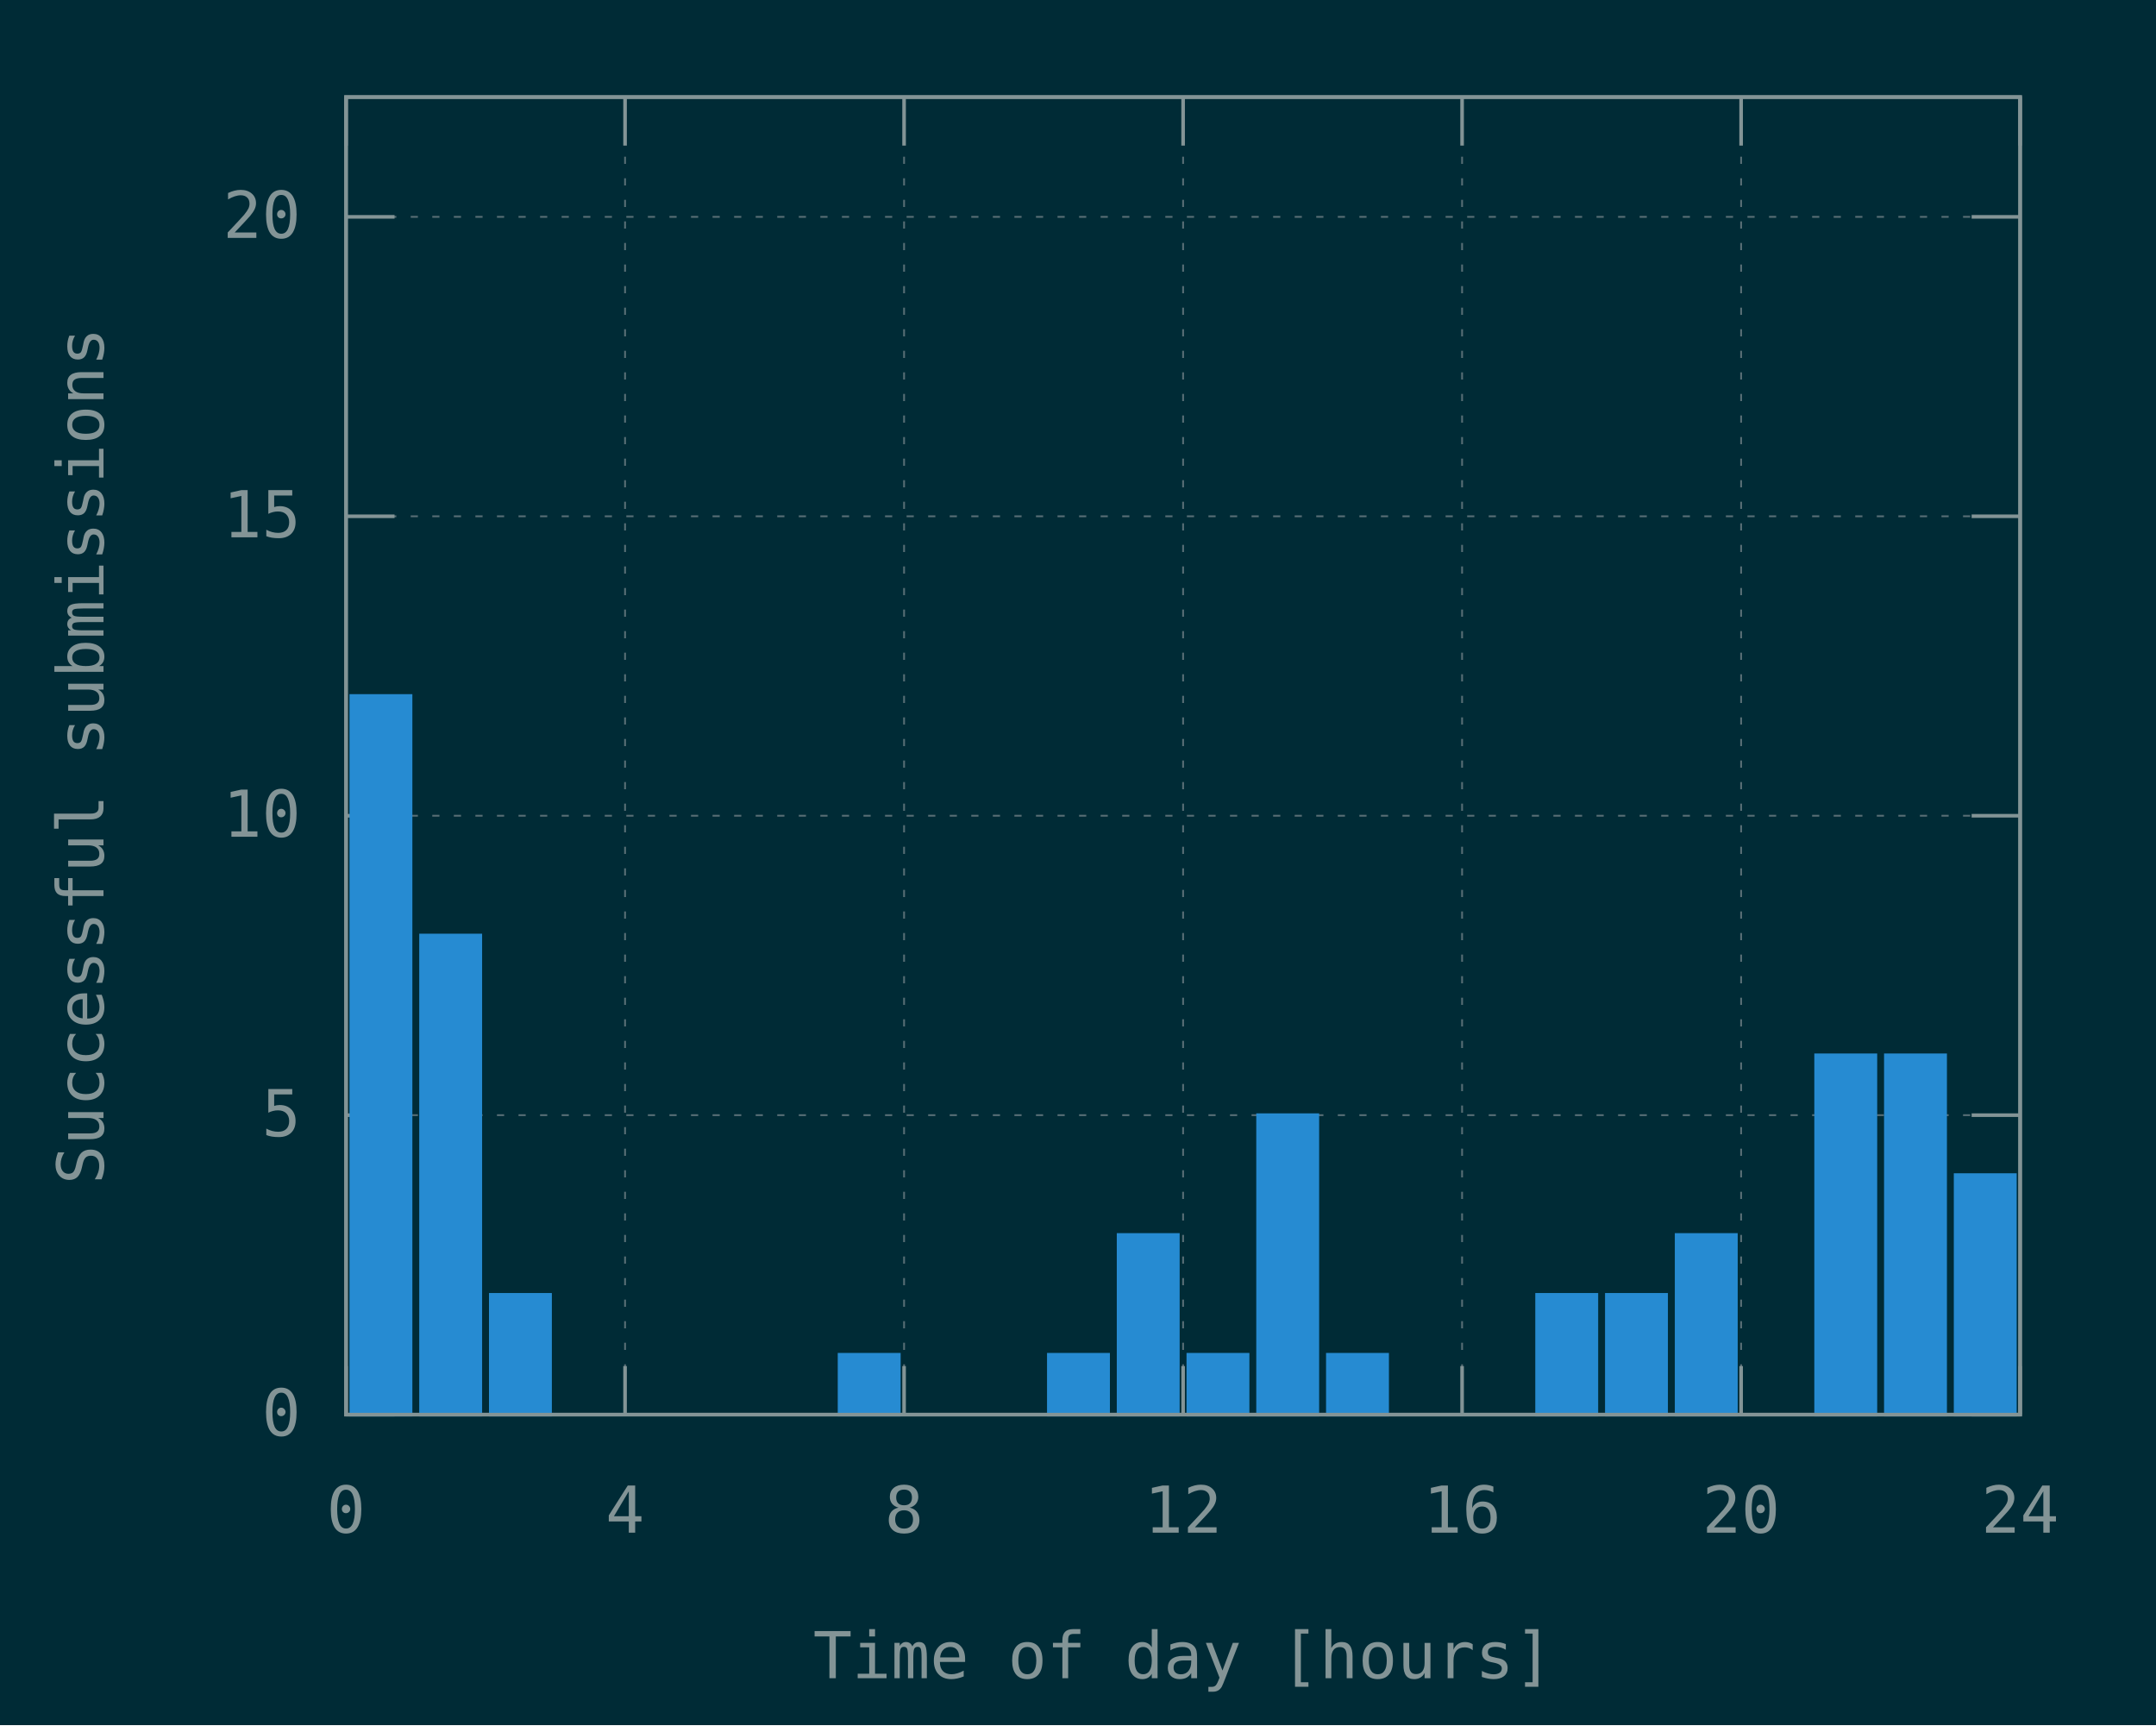
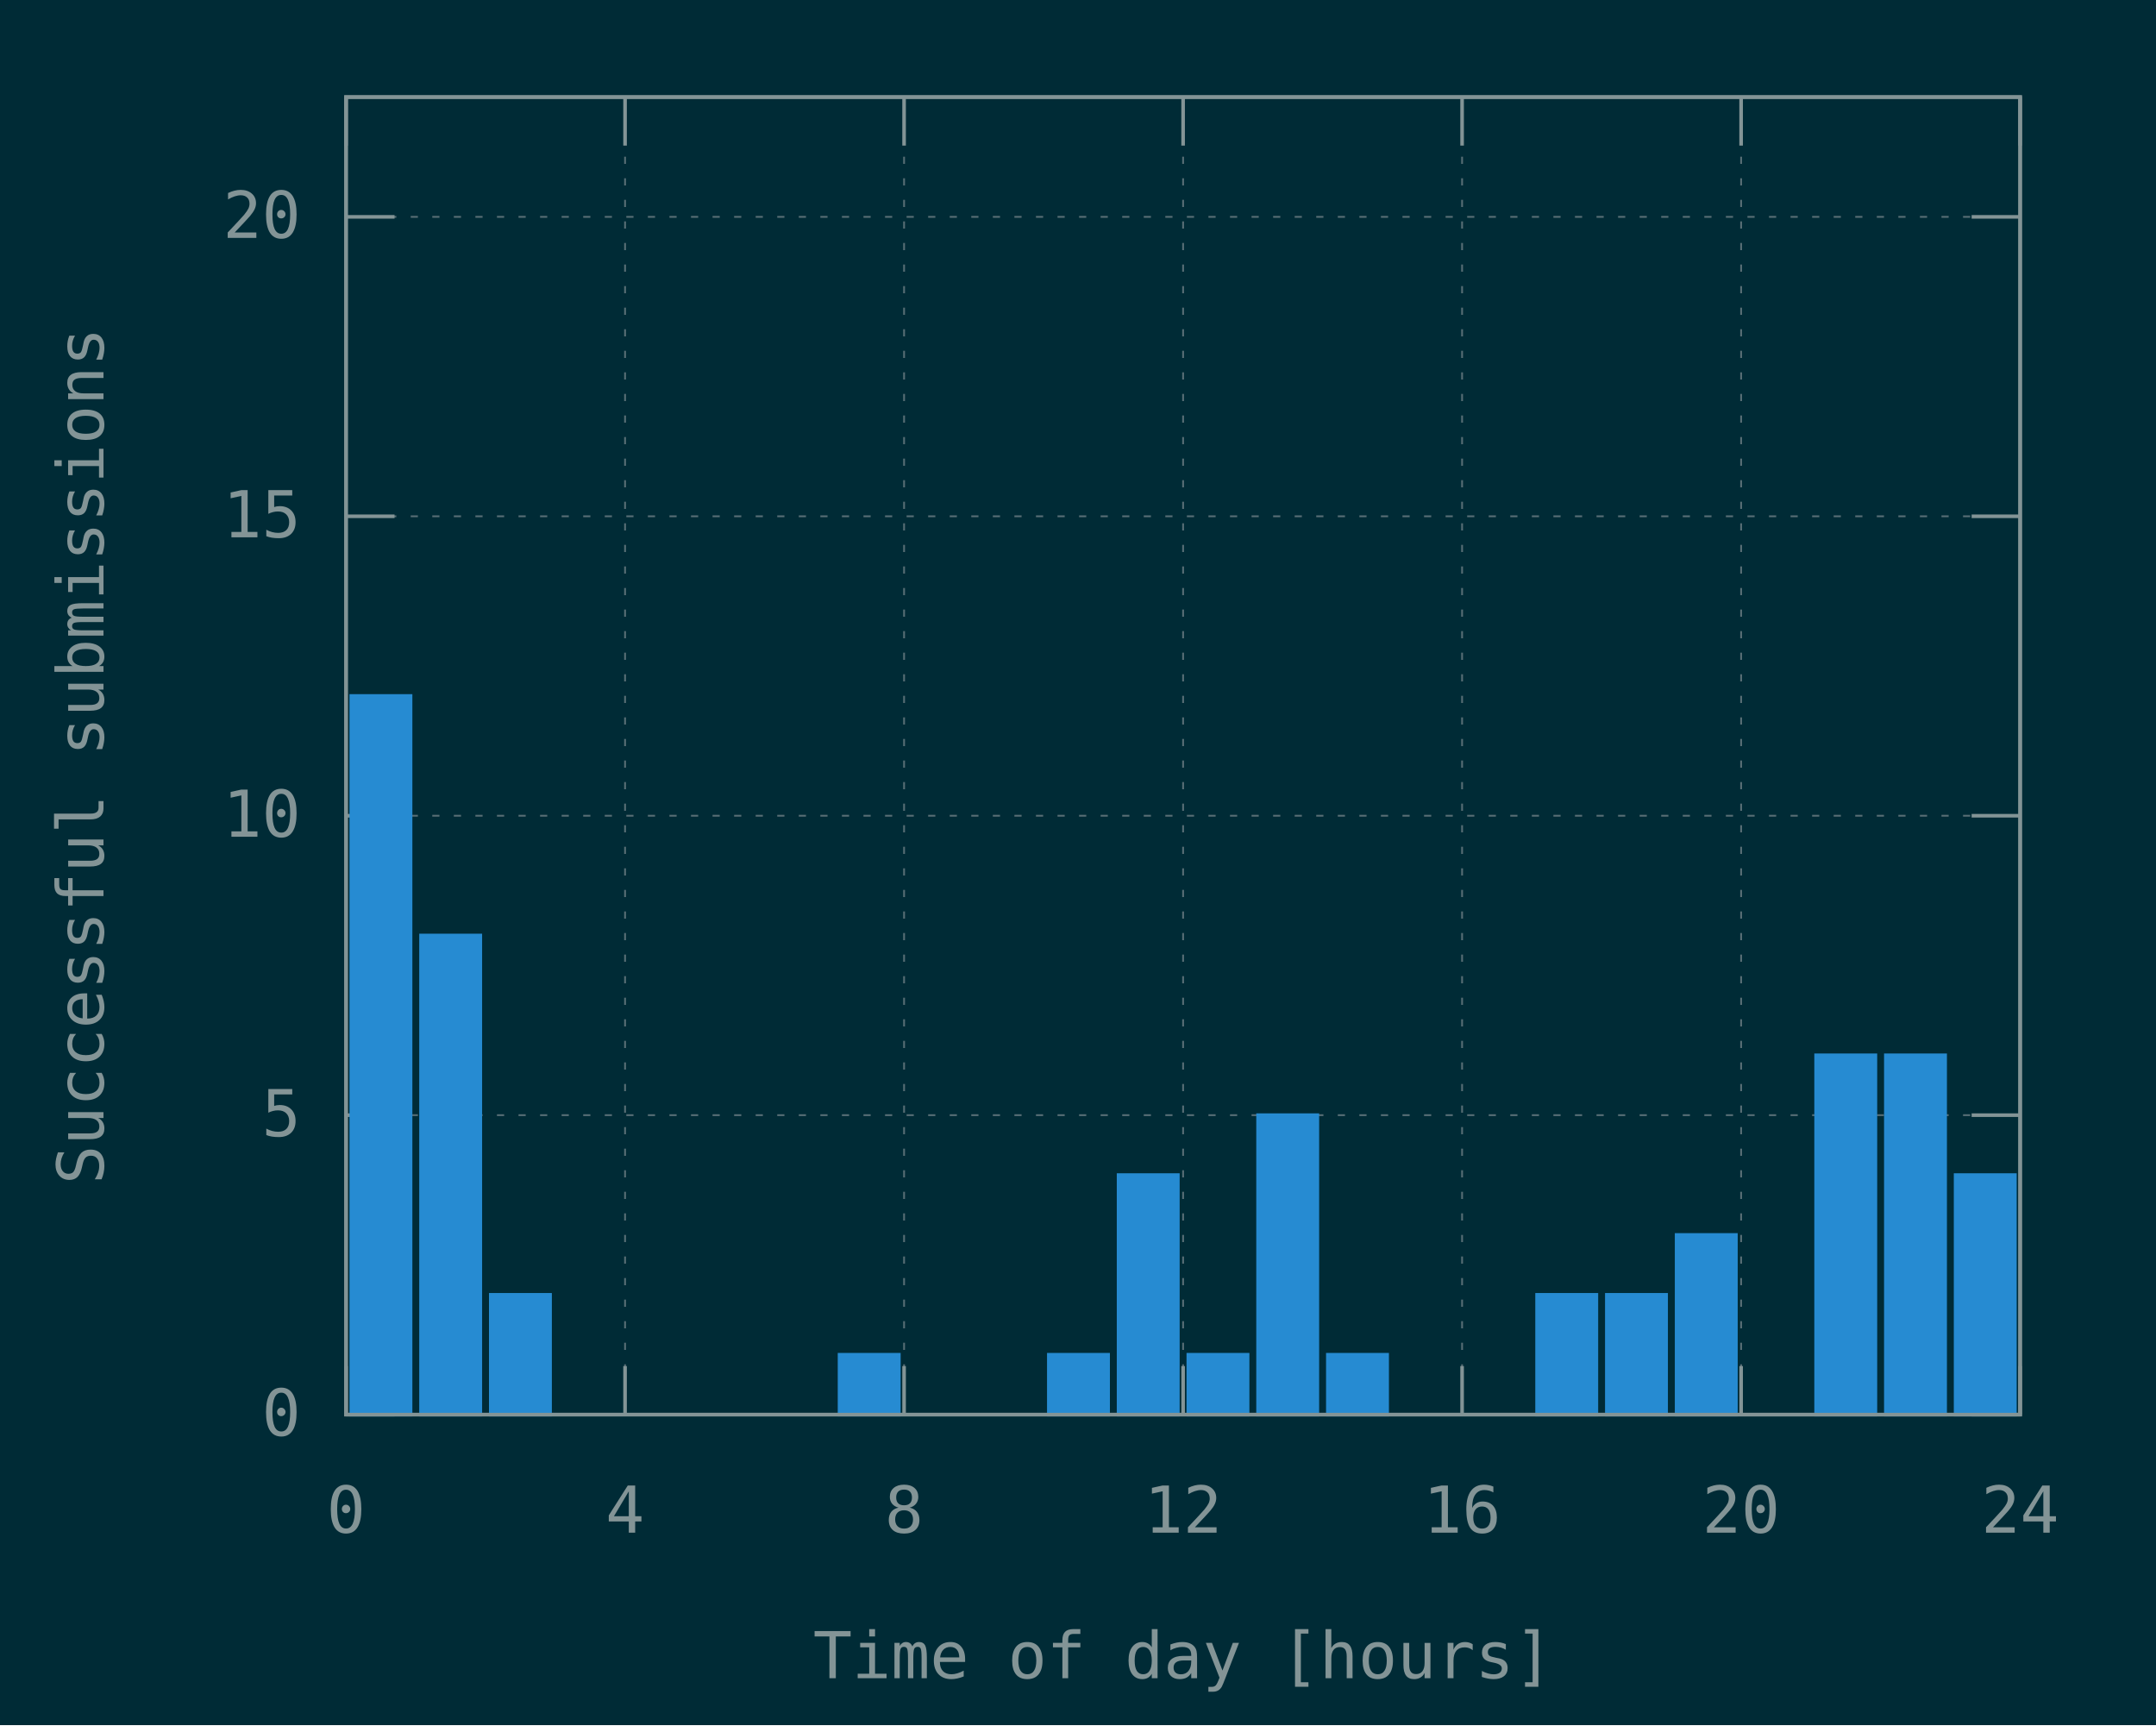
<svg xmlns="http://www.w3.org/2000/svg" xmlns:xlink="http://www.w3.org/1999/xlink" width="600" height="480" viewBox="0 0 600 480">
  <g id="gnuplot_canvas">
    <rect x="0" y="0" width="600" height="480" fill="#002b36" />
    <defs>
      <circle id="gpDot" r="0.5" stroke-width="0.5" stroke="currentColor" />
      <path id="gpPt0" stroke-width="0.148" stroke="currentColor" d="M-1,0 h2 M0,-1 v2" />
      <path id="gpPt1" stroke-width="0.148" stroke="currentColor" d="M-1,-1 L1,1 M1,-1 L-1,1" />
      <path id="gpPt2" stroke-width="0.148" stroke="currentColor" d="M-1,0 L1,0 M0,-1 L0,1 M-1,-1 L1,1 M-1,1 L1,-1" />
      <rect id="gpPt3" stroke-width="0.148" stroke="currentColor" x="-1" y="-1" width="2" height="2" />
      <rect id="gpPt4" stroke-width="0.148" stroke="currentColor" fill="currentColor" x="-1" y="-1" width="2" height="2" />
      <circle id="gpPt5" stroke-width="0.148" stroke="currentColor" cx="0" cy="0" r="1" />
      <use xlink:href="#gpPt5" id="gpPt6" fill="currentColor" stroke="none" />
      <path id="gpPt7" stroke-width="0.148" stroke="currentColor" d="M0,-1.33 L-1.33,0.67 L1.33,0.67 z" />
      <use xlink:href="#gpPt7" id="gpPt8" fill="currentColor" stroke="none" />
      <use xlink:href="#gpPt7" id="gpPt9" stroke="currentColor" transform="rotate(180)" />
      <use xlink:href="#gpPt9" id="gpPt10" fill="currentColor" stroke="none" />
      <use xlink:href="#gpPt3" id="gpPt11" stroke="currentColor" transform="rotate(45)" />
      <use xlink:href="#gpPt11" id="gpPt12" fill="currentColor" stroke="none" />
      <path id="gpPt13" stroke-width="0.148" stroke="currentColor" d="M0,1.330 L1.265,0.411 L0.782,-1.067 L-0.782,-1.076 L-1.265,0.411 z" />
      <use xlink:href="#gpPt13" id="gpPt14" fill="currentColor" stroke="none" />
      <filter id="textbox" filterUnits="objectBoundingBox" x="0" y="0" height="1" width="1">
        <feFlood flood-color="#002B36" flood-opacity="1" result="bgnd" />
        <feComposite in="SourceGraphic" in2="bgnd" operator="atop" />
      </filter>
      <filter id="greybox" filterUnits="objectBoundingBox" x="0" y="0" height="1" width="1">
        <feFlood flood-color="lightgrey" flood-opacity="1" result="grey" />
        <feComposite in="SourceGraphic" in2="grey" operator="atop" />
      </filter>
    </defs>
    <g fill="none" color="#002B36" stroke="currentColor" stroke-width="1.00" stroke-linecap="butt" stroke-linejoin="miter">
</g>
    <g fill="none" color="black" stroke="currentColor" stroke-width="1.00" stroke-linecap="butt" stroke-linejoin="miter">
</g>
    <g fill="none" color="black" stroke="rgb(131, 148, 150)" stroke-width="0.50" stroke-linecap="butt" stroke-linejoin="miter">
</g>
    <g fill="none" color="gray" stroke="currentColor" stroke-width="0.50" stroke-linecap="butt" stroke-linejoin="miter">
      <path stroke="rgb( 88, 110, 117)" stroke-dasharray="2,4" class="gridline" d="M96.30,393.60 L562.19,393.60  " />
    </g>
    <g fill="none" color="gray" stroke="rgb( 88, 110, 117)" stroke-width="1.00" stroke-linecap="butt" stroke-linejoin="miter">
</g>
    <g fill="none" color="black" stroke="currentColor" stroke-width="1.00" stroke-linecap="butt" stroke-linejoin="miter">
      <path stroke="rgb(131, 148, 150)" d="M96.30,393.60 L109.80,393.60 M562.19,393.60 L548.69,393.60  " />
      <g transform="translate(83.70,399.45)" stroke="none" fill="rgb(131,148,150)" font-family="Inconsolata" font-size="18.00" text-anchor="end">
        <text>
          <tspan font-family="Inconsolata"> 0</tspan>
        </text>
      </g>
    </g>
    <g fill="none" color="black" stroke="currentColor" stroke-width="1.00" stroke-linecap="butt" stroke-linejoin="miter">
</g>
    <g fill="none" color="black" stroke="rgb(131, 148, 150)" stroke-width="0.50" stroke-linecap="butt" stroke-linejoin="miter">
</g>
    <g fill="none" color="gray" stroke="currentColor" stroke-width="0.50" stroke-linecap="butt" stroke-linejoin="miter">
      <path stroke="rgb( 88, 110, 117)" stroke-dasharray="2,4" class="gridline" d="M96.30,310.28 L562.19,310.28  " />
    </g>
    <g fill="none" color="gray" stroke="rgb( 88, 110, 117)" stroke-width="1.00" stroke-linecap="butt" stroke-linejoin="miter">
</g>
    <g fill="none" color="black" stroke="currentColor" stroke-width="1.00" stroke-linecap="butt" stroke-linejoin="miter">
      <path stroke="rgb(131, 148, 150)" d="M96.30,310.28 L109.80,310.28 M562.19,310.28 L548.69,310.28  " />
      <g transform="translate(83.70,316.13)" stroke="none" fill="rgb(131,148,150)" font-family="Inconsolata" font-size="18.00" text-anchor="end">
        <text>
          <tspan font-family="Inconsolata"> 5</tspan>
        </text>
      </g>
    </g>
    <g fill="none" color="black" stroke="currentColor" stroke-width="1.00" stroke-linecap="butt" stroke-linejoin="miter">
</g>
    <g fill="none" color="black" stroke="rgb(131, 148, 150)" stroke-width="0.50" stroke-linecap="butt" stroke-linejoin="miter">
</g>
    <g fill="none" color="gray" stroke="currentColor" stroke-width="0.50" stroke-linecap="butt" stroke-linejoin="miter">
      <path stroke="rgb( 88, 110, 117)" stroke-dasharray="2,4" class="gridline" d="M96.30,226.97 L562.19,226.97  " />
    </g>
    <g fill="none" color="gray" stroke="rgb( 88, 110, 117)" stroke-width="1.00" stroke-linecap="butt" stroke-linejoin="miter">
</g>
    <g fill="none" color="black" stroke="currentColor" stroke-width="1.00" stroke-linecap="butt" stroke-linejoin="miter">
      <path stroke="rgb(131, 148, 150)" d="M96.30,226.97 L109.80,226.97 M562.19,226.97 L548.69,226.97  " />
      <g transform="translate(83.70,232.82)" stroke="none" fill="rgb(131,148,150)" font-family="Inconsolata" font-size="18.00" text-anchor="end">
        <text>
          <tspan font-family="Inconsolata"> 10</tspan>
        </text>
      </g>
    </g>
    <g fill="none" color="black" stroke="currentColor" stroke-width="1.00" stroke-linecap="butt" stroke-linejoin="miter">
</g>
    <g fill="none" color="black" stroke="rgb(131, 148, 150)" stroke-width="0.50" stroke-linecap="butt" stroke-linejoin="miter">
</g>
    <g fill="none" color="gray" stroke="currentColor" stroke-width="0.50" stroke-linecap="butt" stroke-linejoin="miter">
      <path stroke="rgb( 88, 110, 117)" stroke-dasharray="2,4" class="gridline" d="M96.30,143.65 L562.19,143.65  " />
    </g>
    <g fill="none" color="gray" stroke="rgb( 88, 110, 117)" stroke-width="1.00" stroke-linecap="butt" stroke-linejoin="miter">
</g>
    <g fill="none" color="black" stroke="currentColor" stroke-width="1.00" stroke-linecap="butt" stroke-linejoin="miter">
      <path stroke="rgb(131, 148, 150)" d="M96.30,143.65 L109.80,143.65 M562.19,143.65 L548.69,143.65  " />
      <g transform="translate(83.70,149.50)" stroke="none" fill="rgb(131,148,150)" font-family="Inconsolata" font-size="18.00" text-anchor="end">
        <text>
          <tspan font-family="Inconsolata"> 15</tspan>
        </text>
      </g>
    </g>
    <g fill="none" color="black" stroke="currentColor" stroke-width="1.00" stroke-linecap="butt" stroke-linejoin="miter">
</g>
    <g fill="none" color="black" stroke="rgb(131, 148, 150)" stroke-width="0.50" stroke-linecap="butt" stroke-linejoin="miter">
</g>
    <g fill="none" color="gray" stroke="currentColor" stroke-width="0.50" stroke-linecap="butt" stroke-linejoin="miter">
      <path stroke="rgb( 88, 110, 117)" stroke-dasharray="2,4" class="gridline" d="M96.30,60.34 L562.19,60.34  " />
    </g>
    <g fill="none" color="gray" stroke="rgb( 88, 110, 117)" stroke-width="1.00" stroke-linecap="butt" stroke-linejoin="miter">
</g>
    <g fill="none" color="black" stroke="currentColor" stroke-width="1.00" stroke-linecap="butt" stroke-linejoin="miter">
      <path stroke="rgb(131, 148, 150)" d="M96.30,60.34 L109.80,60.34 M562.19,60.34 L548.69,60.34  " />
      <g transform="translate(83.70,66.19)" stroke="none" fill="rgb(131,148,150)" font-family="Inconsolata" font-size="18.00" text-anchor="end">
        <text>
          <tspan font-family="Inconsolata"> 20</tspan>
        </text>
      </g>
    </g>
    <g fill="none" color="black" stroke="currentColor" stroke-width="1.00" stroke-linecap="butt" stroke-linejoin="miter">
</g>
    <g fill="none" color="black" stroke="rgb(131, 148, 150)" stroke-width="0.50" stroke-linecap="butt" stroke-linejoin="miter">
</g>
    <g fill="none" color="gray" stroke="currentColor" stroke-width="0.50" stroke-linecap="butt" stroke-linejoin="miter">
      <path stroke="rgb( 88, 110, 117)" stroke-dasharray="2,4" class="gridline" d="M96.30,393.60 L96.30,27.01  " />
    </g>
    <g fill="none" color="gray" stroke="rgb( 88, 110, 117)" stroke-width="1.00" stroke-linecap="butt" stroke-linejoin="miter">
</g>
    <g fill="none" color="black" stroke="currentColor" stroke-width="1.00" stroke-linecap="butt" stroke-linejoin="miter">
      <path stroke="rgb(131, 148, 150)" d="M96.30,393.60 L96.30,380.10 M96.30,27.01 L96.30,40.51  " />
      <g transform="translate(96.30,426.45)" stroke="none" fill="rgb(131,148,150)" font-family="Inconsolata" font-size="18.00" text-anchor="middle">
        <text>
          <tspan font-family="Inconsolata"> 0</tspan>
        </text>
      </g>
    </g>
    <g fill="none" color="black" stroke="currentColor" stroke-width="1.00" stroke-linecap="butt" stroke-linejoin="miter">
</g>
    <g fill="none" color="black" stroke="rgb(131, 148, 150)" stroke-width="0.50" stroke-linecap="butt" stroke-linejoin="miter">
</g>
    <g fill="none" color="gray" stroke="currentColor" stroke-width="0.50" stroke-linecap="butt" stroke-linejoin="miter">
      <path stroke="rgb( 88, 110, 117)" stroke-dasharray="2,4" class="gridline" d="M173.95,393.60 L173.95,27.01  " />
    </g>
    <g fill="none" color="gray" stroke="rgb( 88, 110, 117)" stroke-width="1.00" stroke-linecap="butt" stroke-linejoin="miter">
</g>
    <g fill="none" color="black" stroke="currentColor" stroke-width="1.00" stroke-linecap="butt" stroke-linejoin="miter">
      <path stroke="rgb(131, 148, 150)" d="M173.95,393.60 L173.95,380.10 M173.95,27.01 L173.95,40.51  " />
      <g transform="translate(173.95,426.45)" stroke="none" fill="rgb(131,148,150)" font-family="Inconsolata" font-size="18.00" text-anchor="middle">
        <text>
          <tspan font-family="Inconsolata"> 4</tspan>
        </text>
      </g>
    </g>
    <g fill="none" color="black" stroke="currentColor" stroke-width="1.00" stroke-linecap="butt" stroke-linejoin="miter">
</g>
    <g fill="none" color="black" stroke="rgb(131, 148, 150)" stroke-width="0.50" stroke-linecap="butt" stroke-linejoin="miter">
</g>
    <g fill="none" color="gray" stroke="currentColor" stroke-width="0.50" stroke-linecap="butt" stroke-linejoin="miter">
      <path stroke="rgb( 88, 110, 117)" stroke-dasharray="2,4" class="gridline" d="M251.60,393.60 L251.60,27.01  " />
    </g>
    <g fill="none" color="gray" stroke="rgb( 88, 110, 117)" stroke-width="1.00" stroke-linecap="butt" stroke-linejoin="miter">
</g>
    <g fill="none" color="black" stroke="currentColor" stroke-width="1.00" stroke-linecap="butt" stroke-linejoin="miter">
      <path stroke="rgb(131, 148, 150)" d="M251.60,393.60 L251.60,380.10 M251.60,27.01 L251.60,40.51  " />
      <g transform="translate(251.60,426.45)" stroke="none" fill="rgb(131,148,150)" font-family="Inconsolata" font-size="18.00" text-anchor="middle">
        <text>
          <tspan font-family="Inconsolata"> 8</tspan>
        </text>
      </g>
    </g>
    <g fill="none" color="black" stroke="currentColor" stroke-width="1.00" stroke-linecap="butt" stroke-linejoin="miter">
</g>
    <g fill="none" color="black" stroke="rgb(131, 148, 150)" stroke-width="0.50" stroke-linecap="butt" stroke-linejoin="miter">
</g>
    <g fill="none" color="gray" stroke="currentColor" stroke-width="0.50" stroke-linecap="butt" stroke-linejoin="miter">
      <path stroke="rgb( 88, 110, 117)" stroke-dasharray="2,4" class="gridline" d="M329.25,393.60 L329.25,27.01  " />
    </g>
    <g fill="none" color="gray" stroke="rgb( 88, 110, 117)" stroke-width="1.00" stroke-linecap="butt" stroke-linejoin="miter">
</g>
    <g fill="none" color="black" stroke="currentColor" stroke-width="1.00" stroke-linecap="butt" stroke-linejoin="miter">
      <path stroke="rgb(131, 148, 150)" d="M329.25,393.60 L329.25,380.10 M329.25,27.01 L329.25,40.51  " />
      <g transform="translate(329.25,426.45)" stroke="none" fill="rgb(131,148,150)" font-family="Inconsolata" font-size="18.00" text-anchor="middle">
        <text>
          <tspan font-family="Inconsolata"> 12</tspan>
        </text>
      </g>
    </g>
    <g fill="none" color="black" stroke="currentColor" stroke-width="1.00" stroke-linecap="butt" stroke-linejoin="miter">
</g>
    <g fill="none" color="black" stroke="rgb(131, 148, 150)" stroke-width="0.50" stroke-linecap="butt" stroke-linejoin="miter">
</g>
    <g fill="none" color="gray" stroke="currentColor" stroke-width="0.50" stroke-linecap="butt" stroke-linejoin="miter">
      <path stroke="rgb( 88, 110, 117)" stroke-dasharray="2,4" class="gridline" d="M406.89,393.60 L406.89,27.01  " />
    </g>
    <g fill="none" color="gray" stroke="rgb( 88, 110, 117)" stroke-width="1.00" stroke-linecap="butt" stroke-linejoin="miter">
</g>
    <g fill="none" color="black" stroke="currentColor" stroke-width="1.00" stroke-linecap="butt" stroke-linejoin="miter">
      <path stroke="rgb(131, 148, 150)" d="M406.89,393.60 L406.89,380.10 M406.89,27.01 L406.89,40.51  " />
      <g transform="translate(406.89,426.45)" stroke="none" fill="rgb(131,148,150)" font-family="Inconsolata" font-size="18.00" text-anchor="middle">
        <text>
          <tspan font-family="Inconsolata"> 16</tspan>
        </text>
      </g>
    </g>
    <g fill="none" color="black" stroke="currentColor" stroke-width="1.00" stroke-linecap="butt" stroke-linejoin="miter">
</g>
    <g fill="none" color="black" stroke="rgb(131, 148, 150)" stroke-width="0.50" stroke-linecap="butt" stroke-linejoin="miter">
</g>
    <g fill="none" color="gray" stroke="currentColor" stroke-width="0.50" stroke-linecap="butt" stroke-linejoin="miter">
      <path stroke="rgb( 88, 110, 117)" stroke-dasharray="2,4" class="gridline" d="M484.54,393.60 L484.54,40.51 L484.54,27.01  " />
    </g>
    <g fill="none" color="gray" stroke="rgb( 88, 110, 117)" stroke-width="1.00" stroke-linecap="butt" stroke-linejoin="miter">
</g>
    <g fill="none" color="black" stroke="currentColor" stroke-width="1.00" stroke-linecap="butt" stroke-linejoin="miter">
      <path stroke="rgb(131, 148, 150)" d="M484.54,393.60 L484.54,380.10 M484.54,27.01 L484.54,40.51  " />
      <g transform="translate(484.54,426.45)" stroke="none" fill="rgb(131,148,150)" font-family="Inconsolata" font-size="18.00" text-anchor="middle">
        <text>
          <tspan font-family="Inconsolata"> 20</tspan>
        </text>
      </g>
    </g>
    <g fill="none" color="black" stroke="currentColor" stroke-width="1.00" stroke-linecap="butt" stroke-linejoin="miter">
</g>
    <g fill="none" color="black" stroke="rgb(131, 148, 150)" stroke-width="0.50" stroke-linecap="butt" stroke-linejoin="miter">
</g>
    <g fill="none" color="gray" stroke="currentColor" stroke-width="0.50" stroke-linecap="butt" stroke-linejoin="miter">
      <path stroke="rgb( 88, 110, 117)" stroke-dasharray="2,4" class="gridline" d="M562.19,393.60 L562.19,27.01  " />
    </g>
    <g fill="none" color="gray" stroke="rgb( 88, 110, 117)" stroke-width="1.00" stroke-linecap="butt" stroke-linejoin="miter">
</g>
    <g fill="none" color="black" stroke="currentColor" stroke-width="1.00" stroke-linecap="butt" stroke-linejoin="miter">
      <path stroke="rgb(131, 148, 150)" d="M562.19,393.60 L562.19,380.10 M562.19,27.01 L562.19,40.51  " />
      <g transform="translate(562.19,426.45)" stroke="none" fill="rgb(131,148,150)" font-family="Inconsolata" font-size="18.00" text-anchor="middle">
        <text>
          <tspan font-family="Inconsolata"> 24</tspan>
        </text>
      </g>
    </g>
    <g fill="none" color="black" stroke="currentColor" stroke-width="1.00" stroke-linecap="butt" stroke-linejoin="miter">
</g>
    <g fill="none" color="black" stroke="currentColor" stroke-width="1.00" stroke-linecap="butt" stroke-linejoin="miter">
      <path stroke="rgb(131, 148, 150)" d="M96.30,27.01 L96.30,393.60 L562.19,393.60 L562.19,27.01 L96.30,27.01 Z  " />
    </g>
    <g fill="none" color="black" stroke="currentColor" stroke-width="1.00" stroke-linecap="butt" stroke-linejoin="miter">
      <g transform="translate(28.80,210.31) rotate(270)" stroke="none" fill="rgb(131,148,150)" font-family="Inconsolata" font-size="18.00" text-anchor="middle">
        <text>
          <tspan font-family="Inconsolata">Successful submissions</tspan>
        </text>
      </g>
    </g>
    <g fill="none" color="black" stroke="currentColor" stroke-width="1.00" stroke-linecap="butt" stroke-linejoin="miter">
      <g transform="translate(329.24,466.95)" stroke="none" fill="rgb(131,148,150)" font-family="Inconsolata" font-size="18.00" text-anchor="middle">
        <text>
          <tspan font-family="Inconsolata">Time of day [hours]</tspan>
        </text>
      </g>
    </g>
    <g fill="none" color="black" stroke="currentColor" stroke-width="1.00" stroke-linecap="butt" stroke-linejoin="miter">
</g>
    <g id="gnuplot_plot_1">
      <g fill="none" color="black" stroke="currentColor" stroke-width="1.00" stroke-linecap="butt" stroke-linejoin="miter">
        <g stroke="none" shape-rendering="crispEdges">
          <polygon fill="rgb( 38, 139, 210)" points="97.76,393.60 114.27,393.60 114.27,193.63 97.76,193.63 " />
        </g>
        <path stroke="rgb( 38, 139, 210)" d="M97.76,393.60 L97.76,193.64 L114.26,193.64 L114.26,393.60 L97.76,393.60 Z  " />
        <g stroke="none" shape-rendering="crispEdges">
          <polygon fill="rgb( 38, 139, 210)" points="117.17,393.60 133.68,393.60 133.68,260.28 117.17,260.28 " />
        </g>
        <path stroke="rgb( 38, 139, 210)" d="M117.17,393.60 L117.17,260.29 L133.67,260.29 L133.67,393.60 L117.17,393.60 Z  " />
        <g stroke="none" shape-rendering="crispEdges">
          <polygon fill="rgb( 38, 139, 210)" points="136.58,393.60 153.09,393.60 153.09,360.26 136.58,360.26 " />
        </g>
        <path stroke="rgb( 38, 139, 210)" d="M136.58,393.60 L136.58,360.27 L153.08,360.27 L153.08,393.60 L136.58,393.60 Z  " />
        <g stroke="none" shape-rendering="crispEdges">
          <polygon fill="rgb( 38, 139, 210)" points="233.64,393.60 250.15,393.60 250.15,376.93 233.64,376.93 " />
        </g>
        <path stroke="rgb( 38, 139, 210)" d="M233.64,393.60 L233.64,376.94 L250.14,376.94 L250.14,393.60 L233.64,393.60 Z  " />
        <g stroke="none" shape-rendering="crispEdges">
          <polygon fill="rgb( 38, 139, 210)" points="291.88,393.60 308.39,393.60 308.39,376.93 291.88,376.93 " />
        </g>
        <path stroke="rgb( 38, 139, 210)" d="M291.88,393.60 L291.88,376.94 L308.38,376.94 L308.38,393.60 L291.88,393.60 Z  " />
        <g stroke="none" shape-rendering="crispEdges">
-           <polygon fill="rgb( 38, 139, 210)" points="311.29,393.60 327.80,393.60 327.80,343.60 311.29,343.60 " />
-         </g>
-         <path stroke="rgb( 38, 139, 210)" d="M311.29,393.60 L311.29,343.61 L327.79,343.61 L327.79,393.60 L311.29,393.60 Z  " />
+           <polygon fill="rgb( 38, 139, 210)" points="311.29,393.60 327.80,393.60 327.80,326.94 311.29,326.94 " />
+         </g>
+         <path stroke="rgb( 38, 139, 210)" d="M311.29,393.60 L311.29,326.95 L327.79,326.95 L327.79,393.60 L311.29,393.60 Z  " />
        <g stroke="none" shape-rendering="crispEdges">
          <polygon fill="rgb( 38, 139, 210)" points="330.70,393.60 347.21,393.60 347.21,376.93 330.70,376.93 " />
        </g>
        <path stroke="rgb( 38, 139, 210)" d="M330.70,393.60 L330.70,376.94 L347.20,376.94 L347.20,393.60 L330.70,393.60 Z  " />
        <g stroke="none" shape-rendering="crispEdges">
          <polygon fill="rgb( 38, 139, 210)" points="350.11,393.60 366.62,393.60 366.62,310.27 350.11,310.27 " />
        </g>
        <path stroke="rgb( 38, 139, 210)" d="M350.11,393.60 L350.11,310.28 L366.61,310.28 L366.61,393.60 L350.11,393.60 Z  " />
        <g stroke="none" shape-rendering="crispEdges">
          <polygon fill="rgb( 38, 139, 210)" points="369.53,393.60 386.04,393.60 386.04,376.93 369.53,376.93 " />
        </g>
        <path stroke="rgb( 38, 139, 210)" d="M369.53,393.60 L369.53,376.94 L386.03,376.94 L386.03,393.60 L369.53,393.60 Z  " />
        <g stroke="none" shape-rendering="crispEdges">
          <polygon fill="rgb( 38, 139, 210)" points="427.76,393.60 444.27,393.60 444.27,360.26 427.76,360.26 " />
        </g>
        <path stroke="rgb( 38, 139, 210)" d="M427.76,393.60 L427.76,360.27 L444.26,360.27 L444.26,393.60 L427.76,393.60 Z  " />
        <g stroke="none" shape-rendering="crispEdges">
          <polygon fill="rgb( 38, 139, 210)" points="447.17,393.60 463.68,393.60 463.68,360.26 447.17,360.26 " />
        </g>
        <path stroke="rgb( 38, 139, 210)" d="M447.17,393.60 L447.17,360.27 L463.67,360.27 L463.67,393.60 L447.17,393.60 Z  " />
        <g stroke="none" shape-rendering="crispEdges">
          <polygon fill="rgb( 38, 139, 210)" points="466.59,393.60 483.10,393.60 483.10,343.60 466.59,343.60 " />
        </g>
        <path stroke="rgb( 38, 139, 210)" d="M466.59,393.60 L466.59,343.61 L483.09,343.61 L483.09,393.60 L466.59,393.60 Z  " />
        <g stroke="none" shape-rendering="crispEdges">
          <polygon fill="rgb( 38, 139, 210)" points="505.41,393.60 521.92,393.60 521.92,293.61 505.41,293.61 " />
        </g>
        <path stroke="rgb( 38, 139, 210)" d="M505.41,393.60 L505.41,293.62 L521.91,293.62 L521.91,393.60 L505.41,393.60 Z  " />
        <g stroke="none" shape-rendering="crispEdges">
          <polygon fill="rgb( 38, 139, 210)" points="524.82,393.60 541.33,393.60 541.33,293.61 524.82,293.61 " />
        </g>
        <path stroke="rgb( 38, 139, 210)" d="M524.82,393.60 L524.82,293.62 L541.32,293.62 L541.32,393.60 L524.82,393.60 Z  " />
        <g stroke="none" shape-rendering="crispEdges">
          <polygon fill="rgb( 38, 139, 210)" points="544.23,393.60 560.74,393.60 560.74,326.94 544.23,326.94 " />
        </g>
        <path stroke="rgb( 38, 139, 210)" d="M544.23,393.60 L544.23,326.95 L560.73,326.95 L560.73,393.60 L544.23,393.60 Z  " />
      </g>
    </g>
    <g fill="none" color="#002B36" stroke="rgb( 38, 139, 210)" stroke-width="2.00" stroke-linecap="butt" stroke-linejoin="miter">
</g>
    <g fill="none" color="black" stroke="currentColor" stroke-width="2.00" stroke-linecap="butt" stroke-linejoin="miter">
</g>
    <g fill="none" color="black" stroke="black" stroke-width="1.00" stroke-linecap="butt" stroke-linejoin="miter">
</g>
    <g fill="none" color="black" stroke="currentColor" stroke-width="1.00" stroke-linecap="butt" stroke-linejoin="miter">
      <path stroke="rgb(131, 148, 150)" d="M96.30,27.01 L96.30,393.60 L562.19,393.60 L562.19,27.01 L96.30,27.01 Z  " />
    </g>
    <g fill="none" color="black" stroke="currentColor" stroke-width="1.00" stroke-linecap="butt" stroke-linejoin="miter">
</g>
  </g>
</svg>
